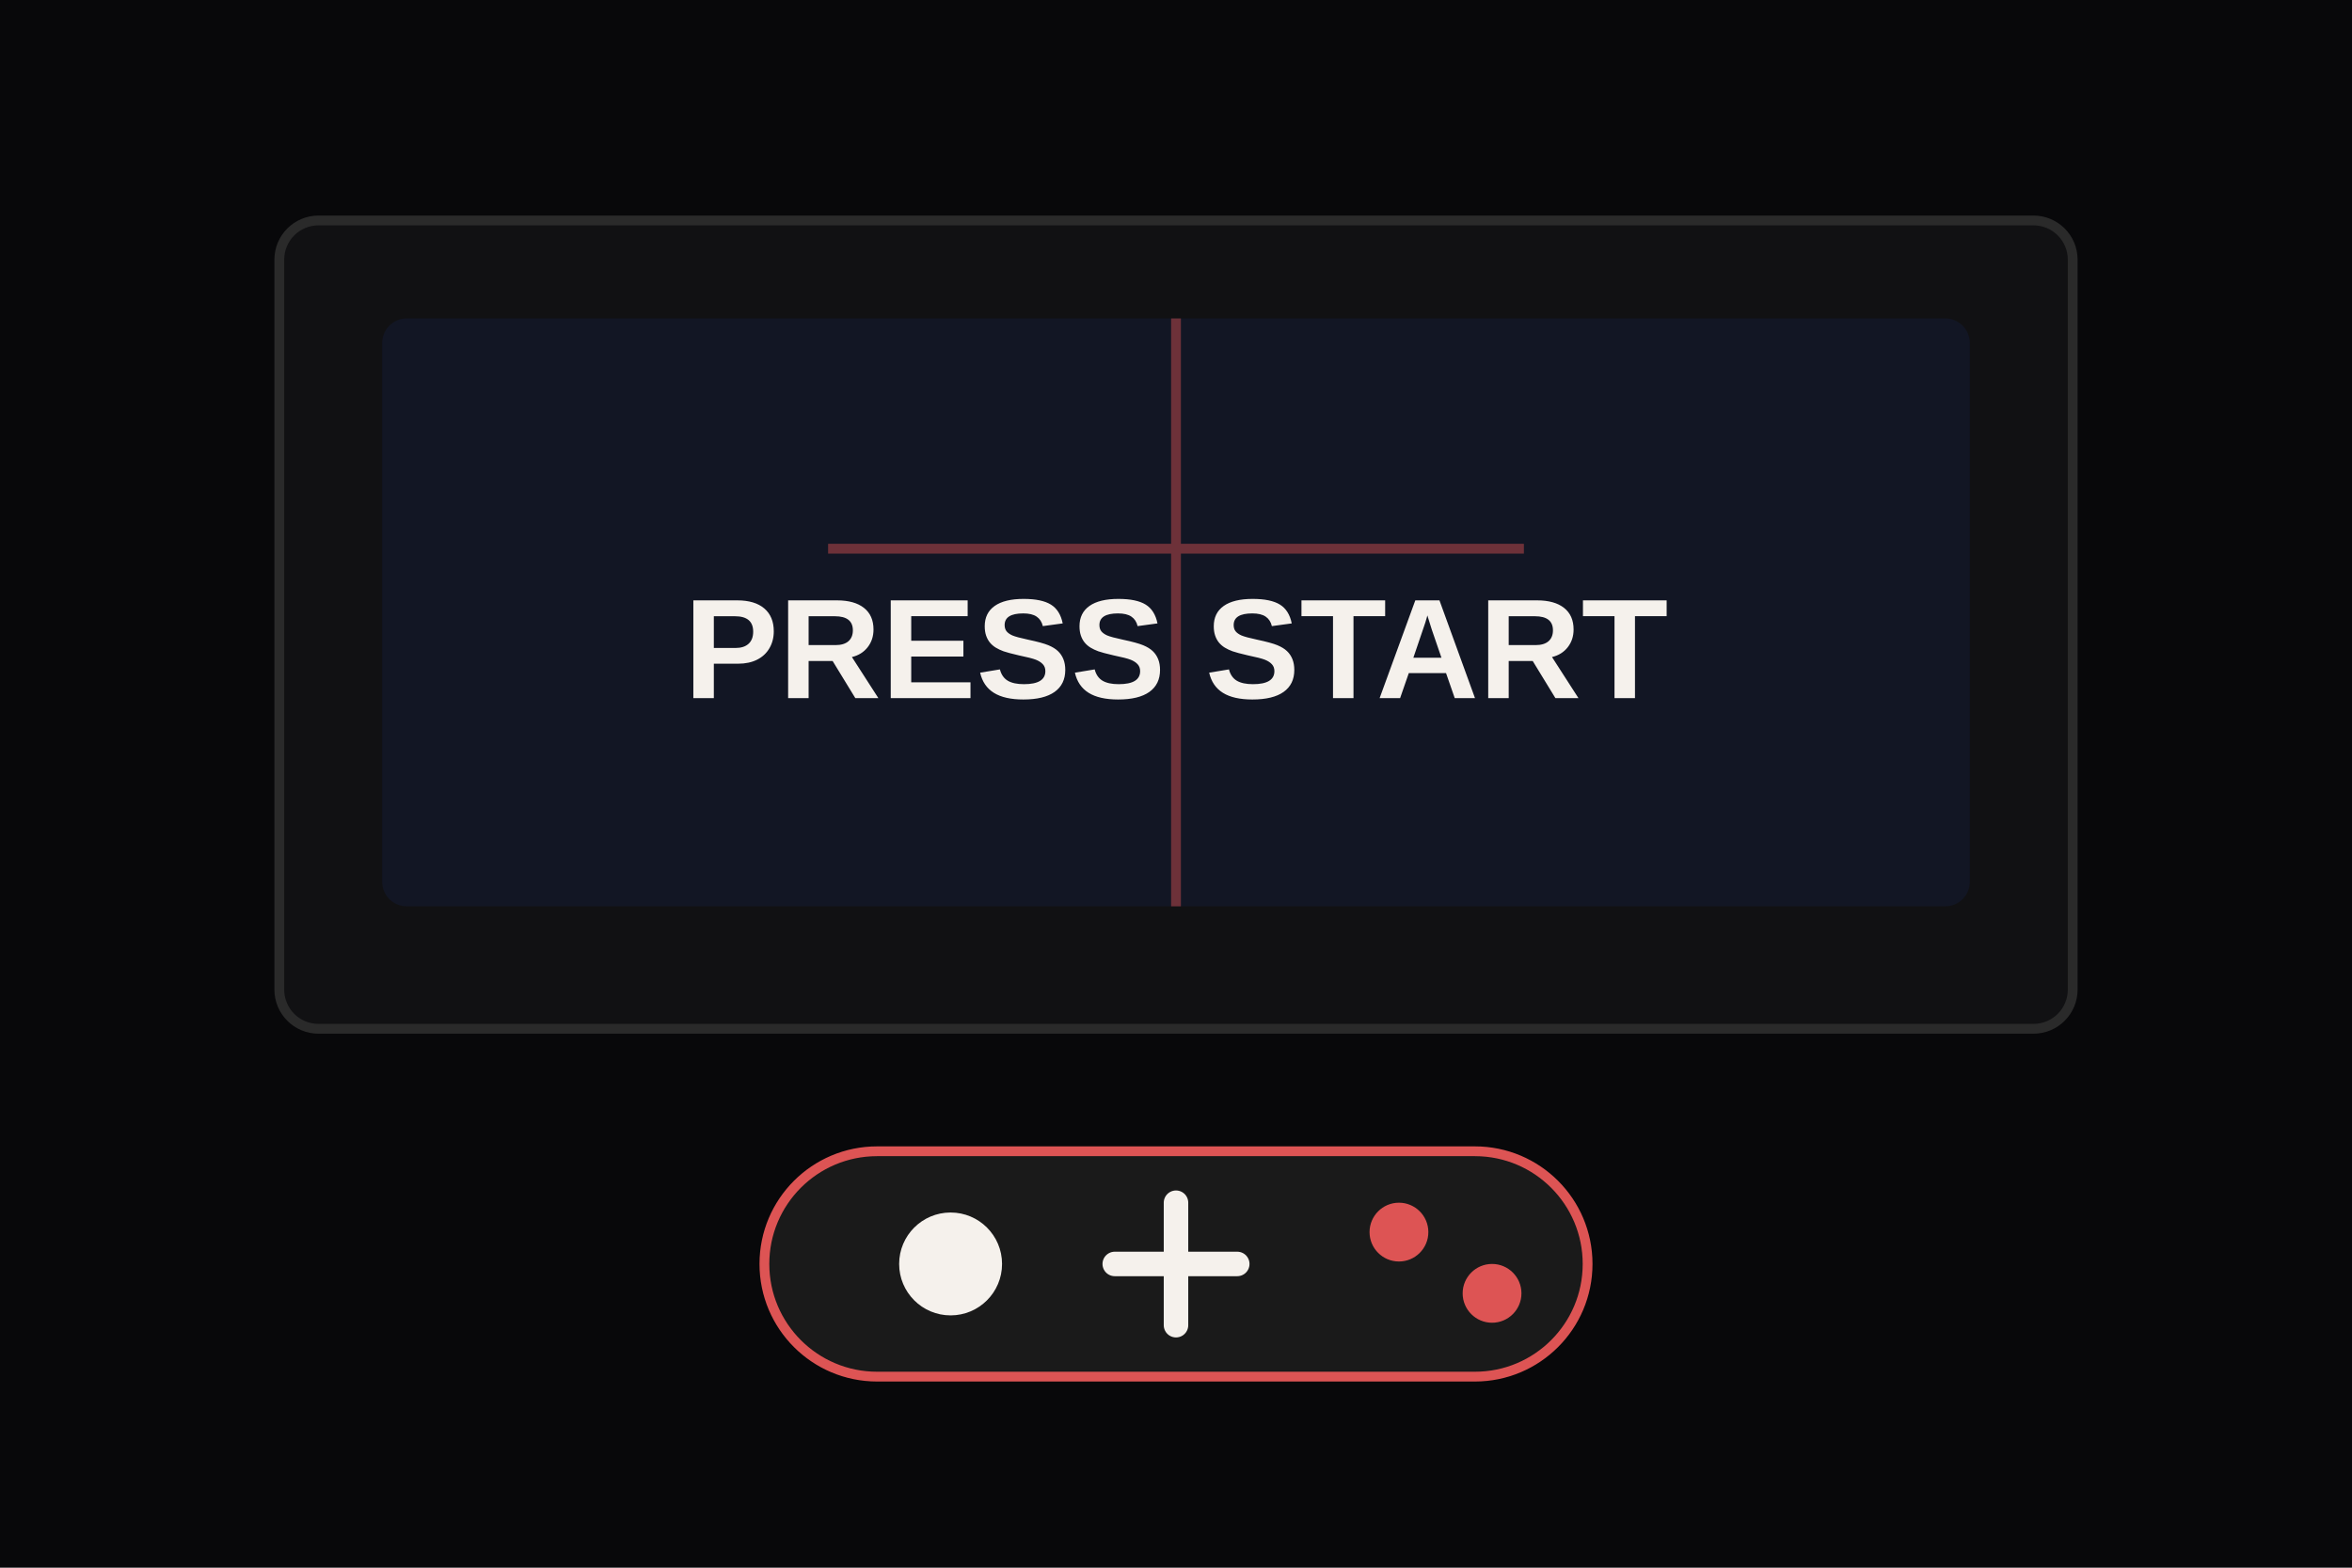
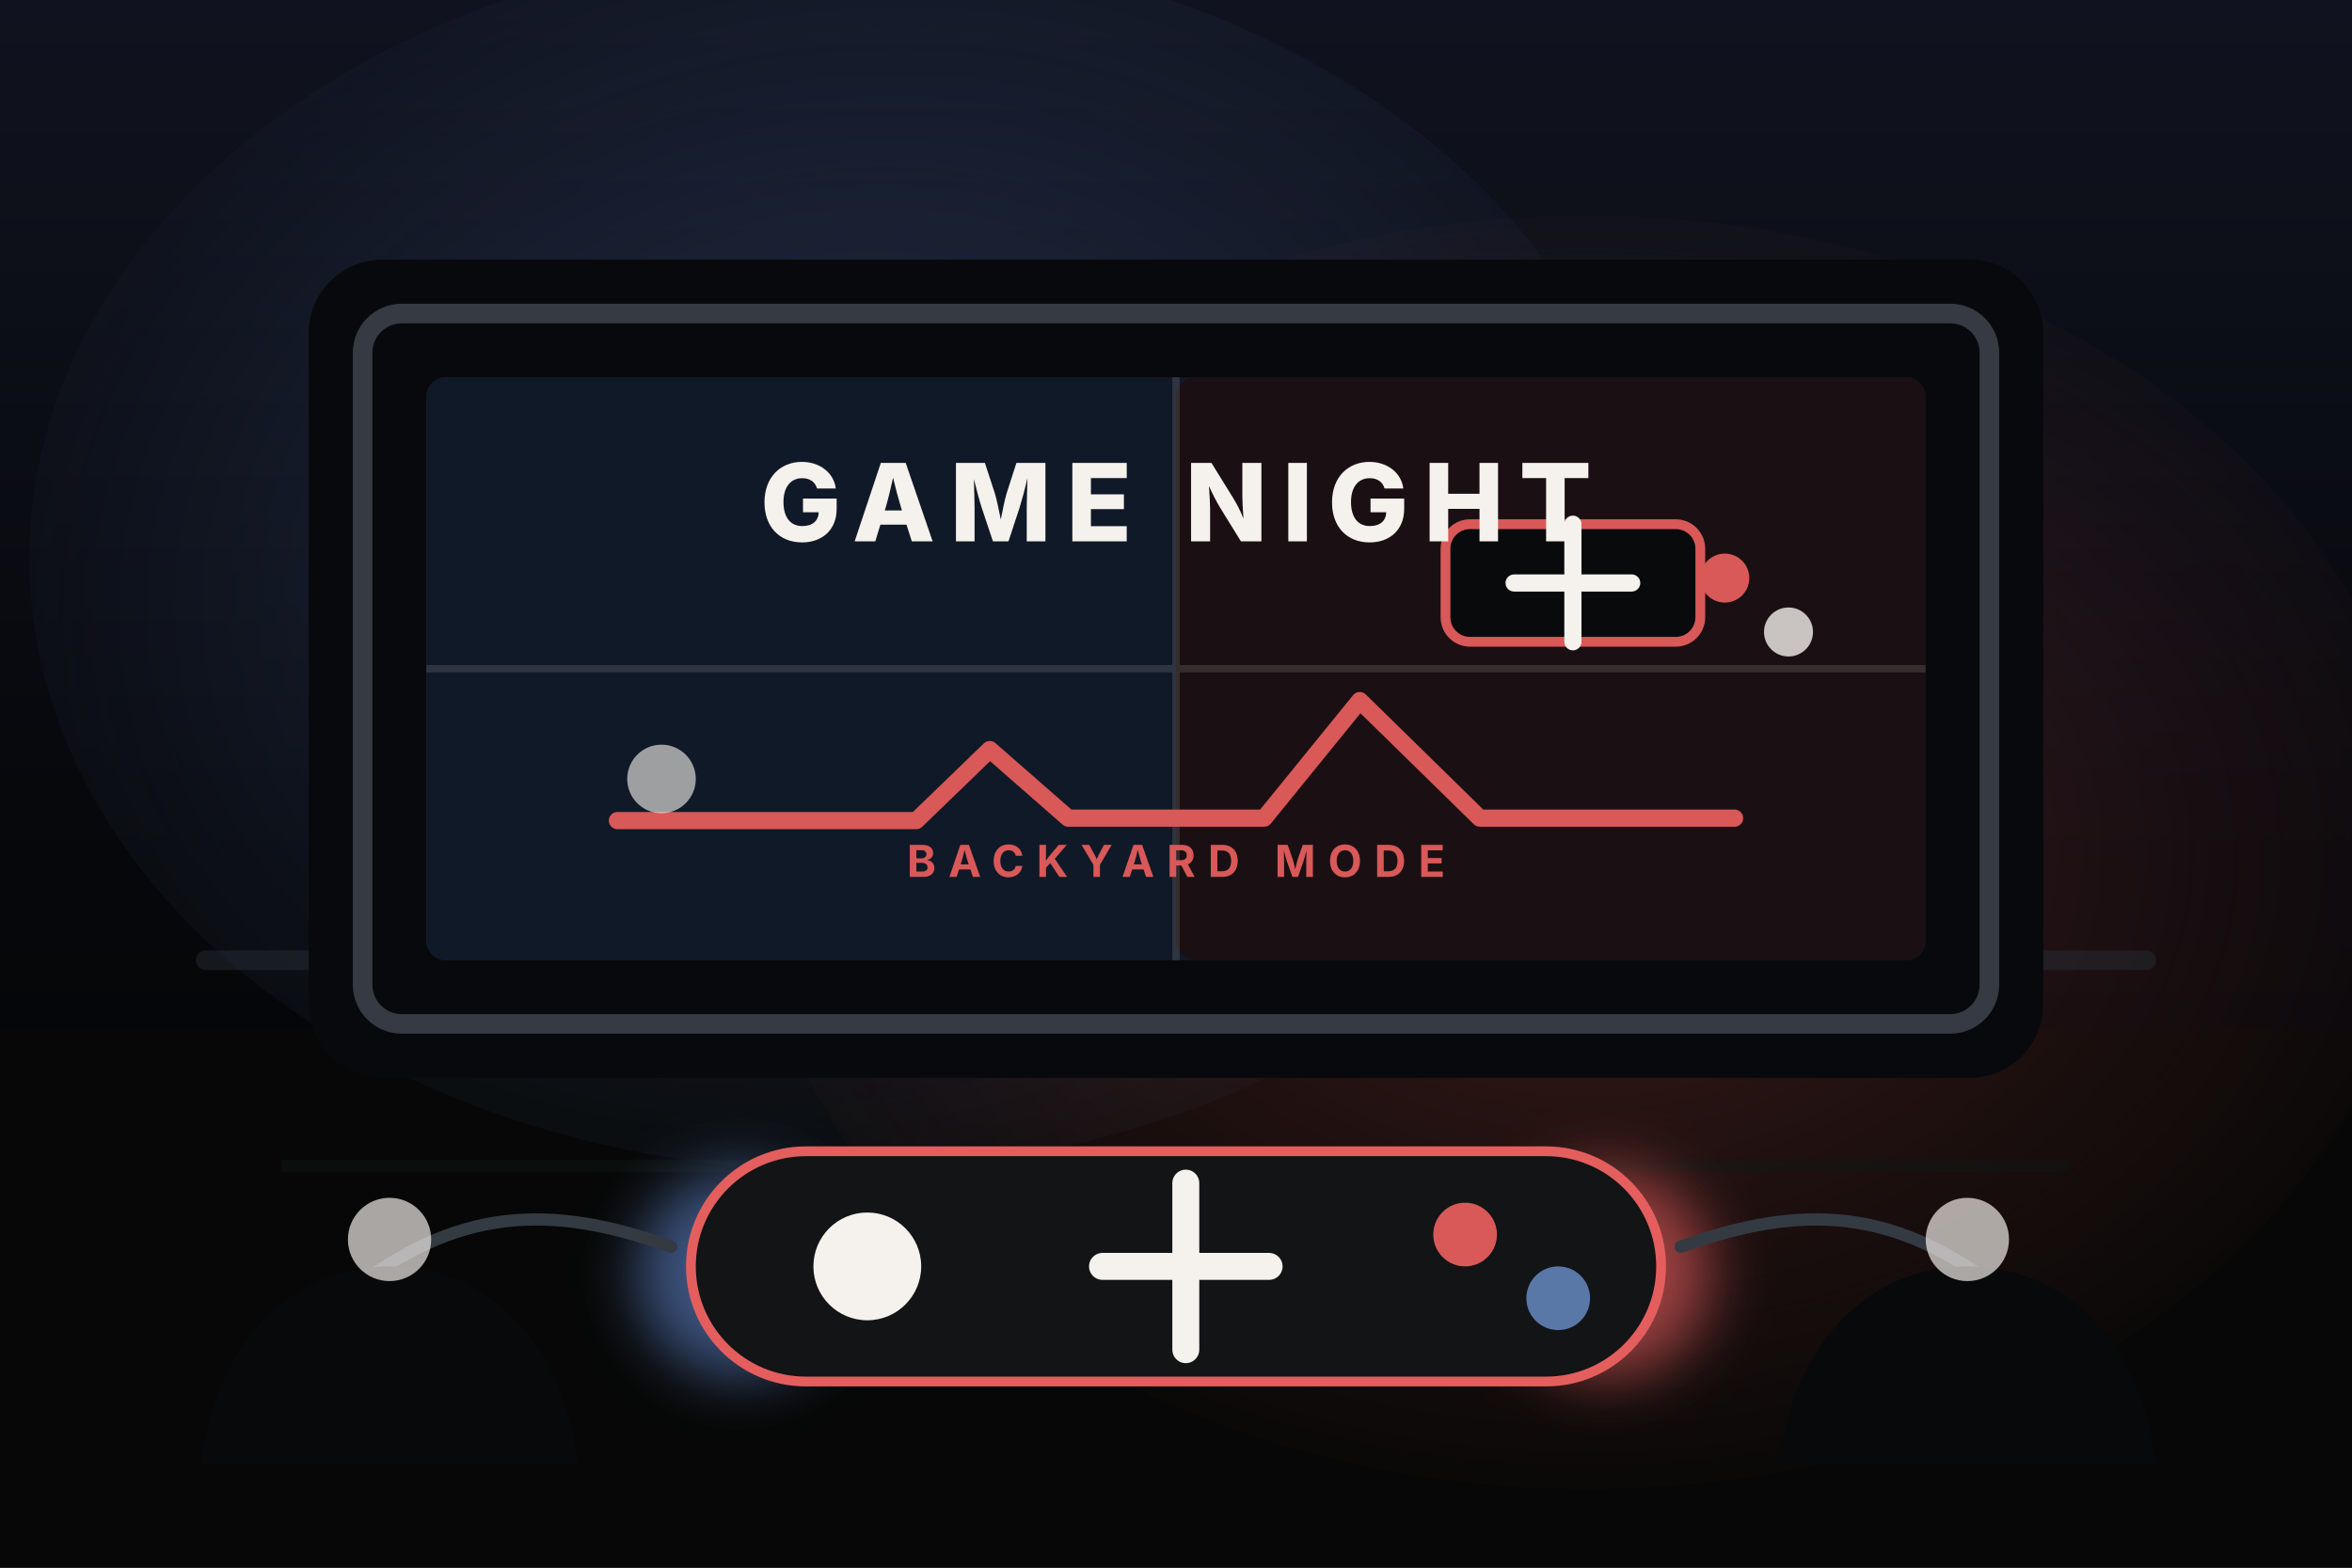
<svg xmlns="http://www.w3.org/2000/svg" width="960" height="640" viewBox="0 0 960 640" fill="none">
-   <rect width="960" height="640" fill="#08080A" />
-   <rect x="114" y="90" width="732" height="330" rx="16" fill="#111113" stroke="#2A2A2A" stroke-width="4" />
-   <rect x="156" y="130" width="648" height="240" rx="10" fill="#121624" />
-   <path d="M338 224H622M480 130V370" stroke="#DD5454" stroke-opacity="0.45" stroke-width="4" />
-   <rect x="312" y="470" width="336" height="92" rx="46" fill="#1A1A1A" stroke="#DD5454" stroke-width="4" />
-   <circle cx="388" cy="516" r="21" fill="#F5F1EC" />
-   <circle cx="571" cy="503" r="12" fill="#DD5454" />
-   <circle cx="609" cy="528" r="12" fill="#DD5454" />
-   <path d="M455 516H505M480 491V541" stroke="#F5F1EC" stroke-width="10" stroke-linecap="round" />
-   <text x="480" y="285" text-anchor="middle" font-family="Arial, sans-serif" font-size="58" font-weight="700" fill="#F5F1EC">PRESS START</text>
+   <defs>
+     <linearGradient id="gameBg" x1="480" y1="0" x2="480" y2="640" gradientUnits="userSpaceOnUse">
+       <stop stop-color="#10131F" />
+       <stop offset="0.56" stop-color="#06070A" />
+       <stop offset="1" stop-color="#030405" />
+     </linearGradient>
+     <radialGradient id="gameBlue" cx="0" cy="0" r="1" gradientUnits="userSpaceOnUse" gradientTransform="translate(342 228) rotate(80) scale(300 380)">
+       <stop stop-color="#5677B7" stop-opacity="0.28" />
+       <stop offset="1" stop-color="#5677B7" stop-opacity="0" />
+     </radialGradient>
+     <radialGradient id="gameRed" cx="0" cy="0" r="1" gradientUnits="userSpaceOnUse" gradientTransform="translate(648 348) rotate(90) scale(280 380)">
+       <stop stop-color="#D95858" stop-opacity="0.24" />
+       <stop offset="1" stop-color="#D95858" stop-opacity="0" />
+     </radialGradient>
+     <filter id="gameSoft" x="-30%" y="-30%" width="160%" height="160%">
+       <feGaussianBlur stdDeviation="12" />
+     </filter>
+   </defs>
+   <rect width="960" height="640" fill="url(#gameBg)" />
+   <rect y="420" width="960" height="220" fill="#060706" />
+   <ellipse cx="342" cy="228" rx="330" ry="250" fill="url(#gameBlue)" />
+   <ellipse cx="648" cy="348" rx="340" ry="260" fill="url(#gameRed)" />
+   <g opacity="0.44">
+     <path d="M84 392H876" stroke="#282F3A" stroke-width="8" stroke-linecap="round" />
+     <path d="M160 392V315H265V392M690 392V330H804V392" stroke="#1B1F26" stroke-width="8" />
+     <path d="M115 476H845" stroke="#111614" stroke-width="5" />
+   </g>
+   <g>
+     <rect x="126" y="106" width="708" height="334" rx="30" fill="#08090C" />
+     <rect x="148" y="128" width="664" height="290" rx="16" stroke="#353A43" stroke-width="8" />
+     <rect x="174" y="154" width="612" height="238" rx="8" fill="#111827" />
+     <rect x="174" y="154" width="306" height="238" rx="8" fill="#101927" />
+     <rect x="480" y="154" width="306" height="238" rx="8" fill="#1A1014" />
+     <path d="M480 154V392M174 273H786" stroke="#F5F1EC" stroke-opacity="0.13" stroke-width="3" />
+     <path d="M252 335H374L404 306L436 334H516L555 286L604 334H708" stroke="#D95858" stroke-width="7" stroke-linecap="round" stroke-linejoin="round" />
+     <circle cx="270" cy="318" r="14" fill="#F5F1EC" opacity="0.62" />
+     <rect x="590" y="214" width="104" height="48" rx="10" fill="#090A0C" stroke="#D95858" stroke-width="4" />
+     <path d="M618 238H666M642 214V262" stroke="#F5F1EC" stroke-width="7" stroke-linecap="round" />
+     <circle cx="704" cy="236" r="10" fill="#D95858" />
+     <circle cx="730" cy="258" r="10" fill="#F5F1EC" opacity="0.8" />
+     <text x="480" y="221" text-anchor="middle" font-family="Inter, Arial, sans-serif" font-size="44" font-weight="800" letter-spacing="6" fill="#F5F1EC">GAME NIGHT</text>
+     <text x="480" y="358" text-anchor="middle" font-family="Inter, Arial, sans-serif" font-size="18" font-weight="700" letter-spacing="5" fill="#D95858">BACKYARD MODE</text>
+   </g>
+   <g filter="url(#gameSoft)" opacity="0.68">
+     <circle cx="302" cy="520" r="42" fill="#5677B7" />
+     <circle cx="656" cy="520" r="42" fill="#D95858" />
+   </g>
+   <g>
+     <rect x="282" y="470" width="396" height="94" rx="47" fill="#121416" stroke="#E45E5E" stroke-width="4" />
+     <circle cx="354" cy="517" r="22" fill="#F5F1EC" />
+     <path d="M450 517H518M484 483V551" stroke="#F5F1EC" stroke-width="11" stroke-linecap="round" />
+     <circle cx="598" cy="504" r="13" fill="#D95858" />
+     <circle cx="636" cy="530" r="13" fill="#5978A8" />
+     <path d="M274 509C224 491 186 493 142 528" stroke="#343A42" stroke-width="5" stroke-linecap="round" />
+     <path d="M686 509C736 491 774 493 818 528" stroke="#343A42" stroke-width="5" stroke-linecap="round" />
+   </g>
+   <g fill="#08090A">
+     <path d="M82 598C88 548 119 517 159 517C199 517 230 548 236 598H82Z" />
+     <path d="M726 598C732 548 763 517 803 517C843 517 874 548 880 598H726Z" />
+   </g>
+   <g fill="#F5F1EC" opacity="0.68">
+     <circle cx="159" cy="506" r="17" />
+     <circle cx="803" cy="506" r="17" />
+   </g>
</svg>
